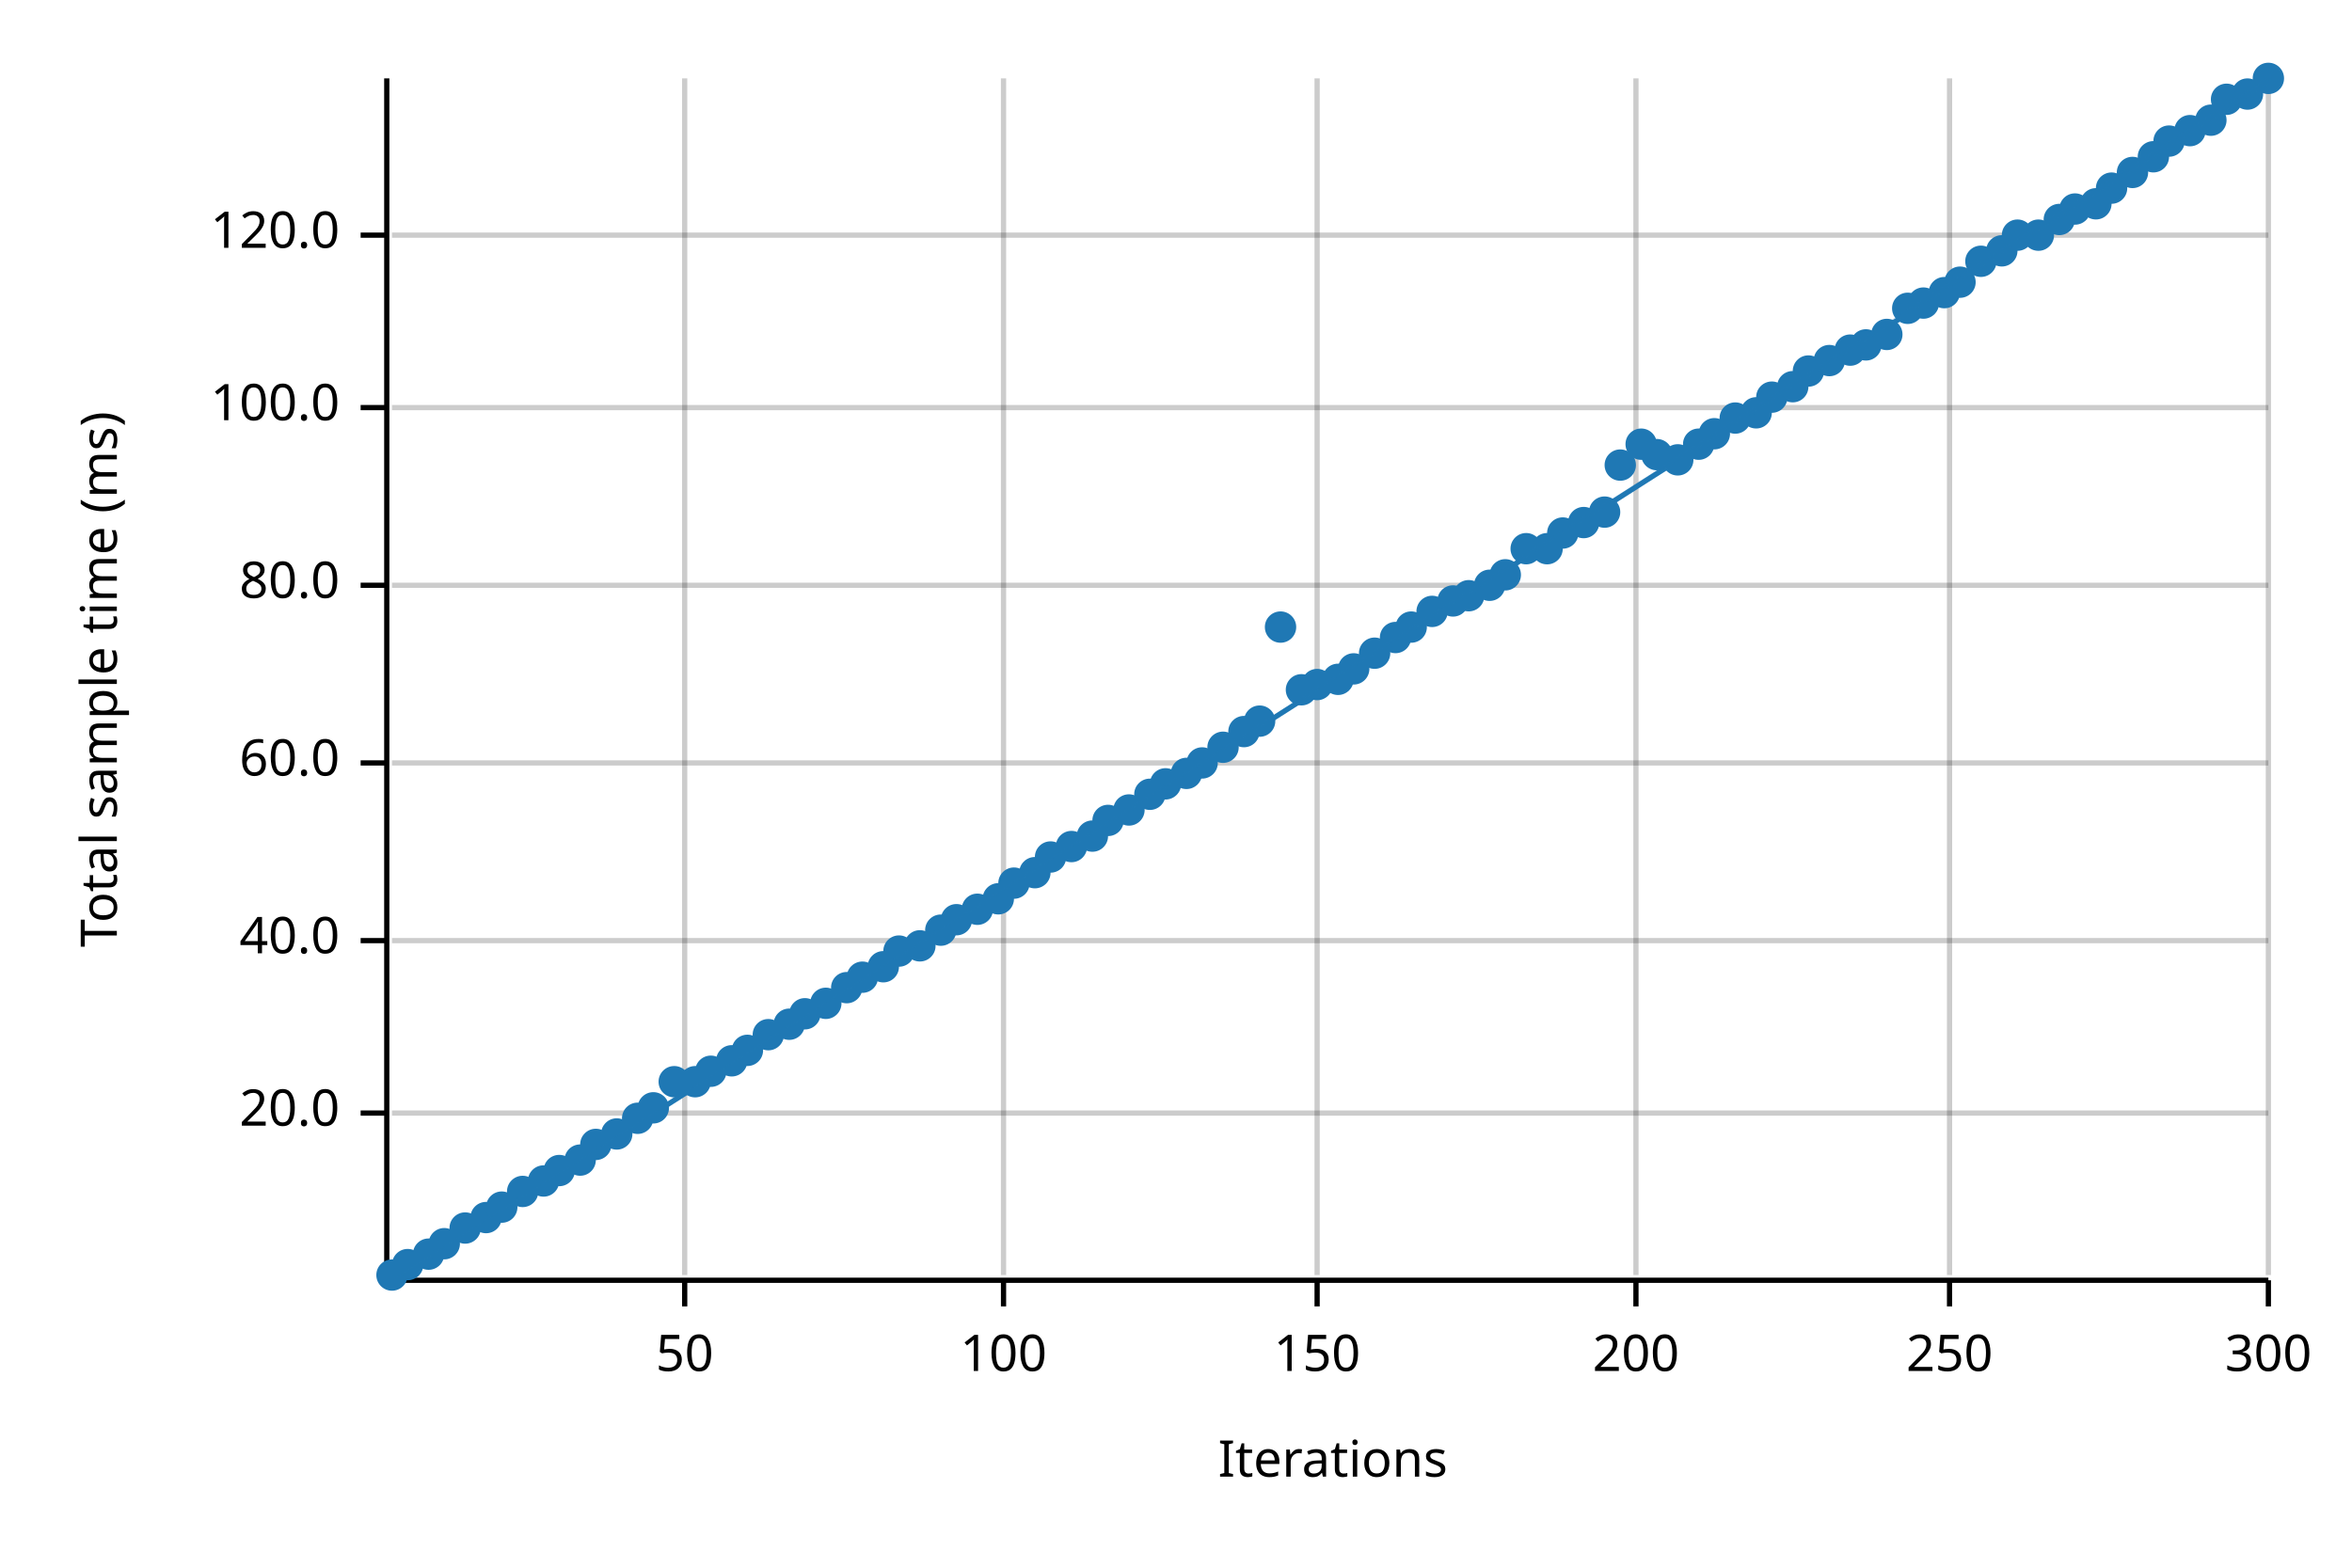
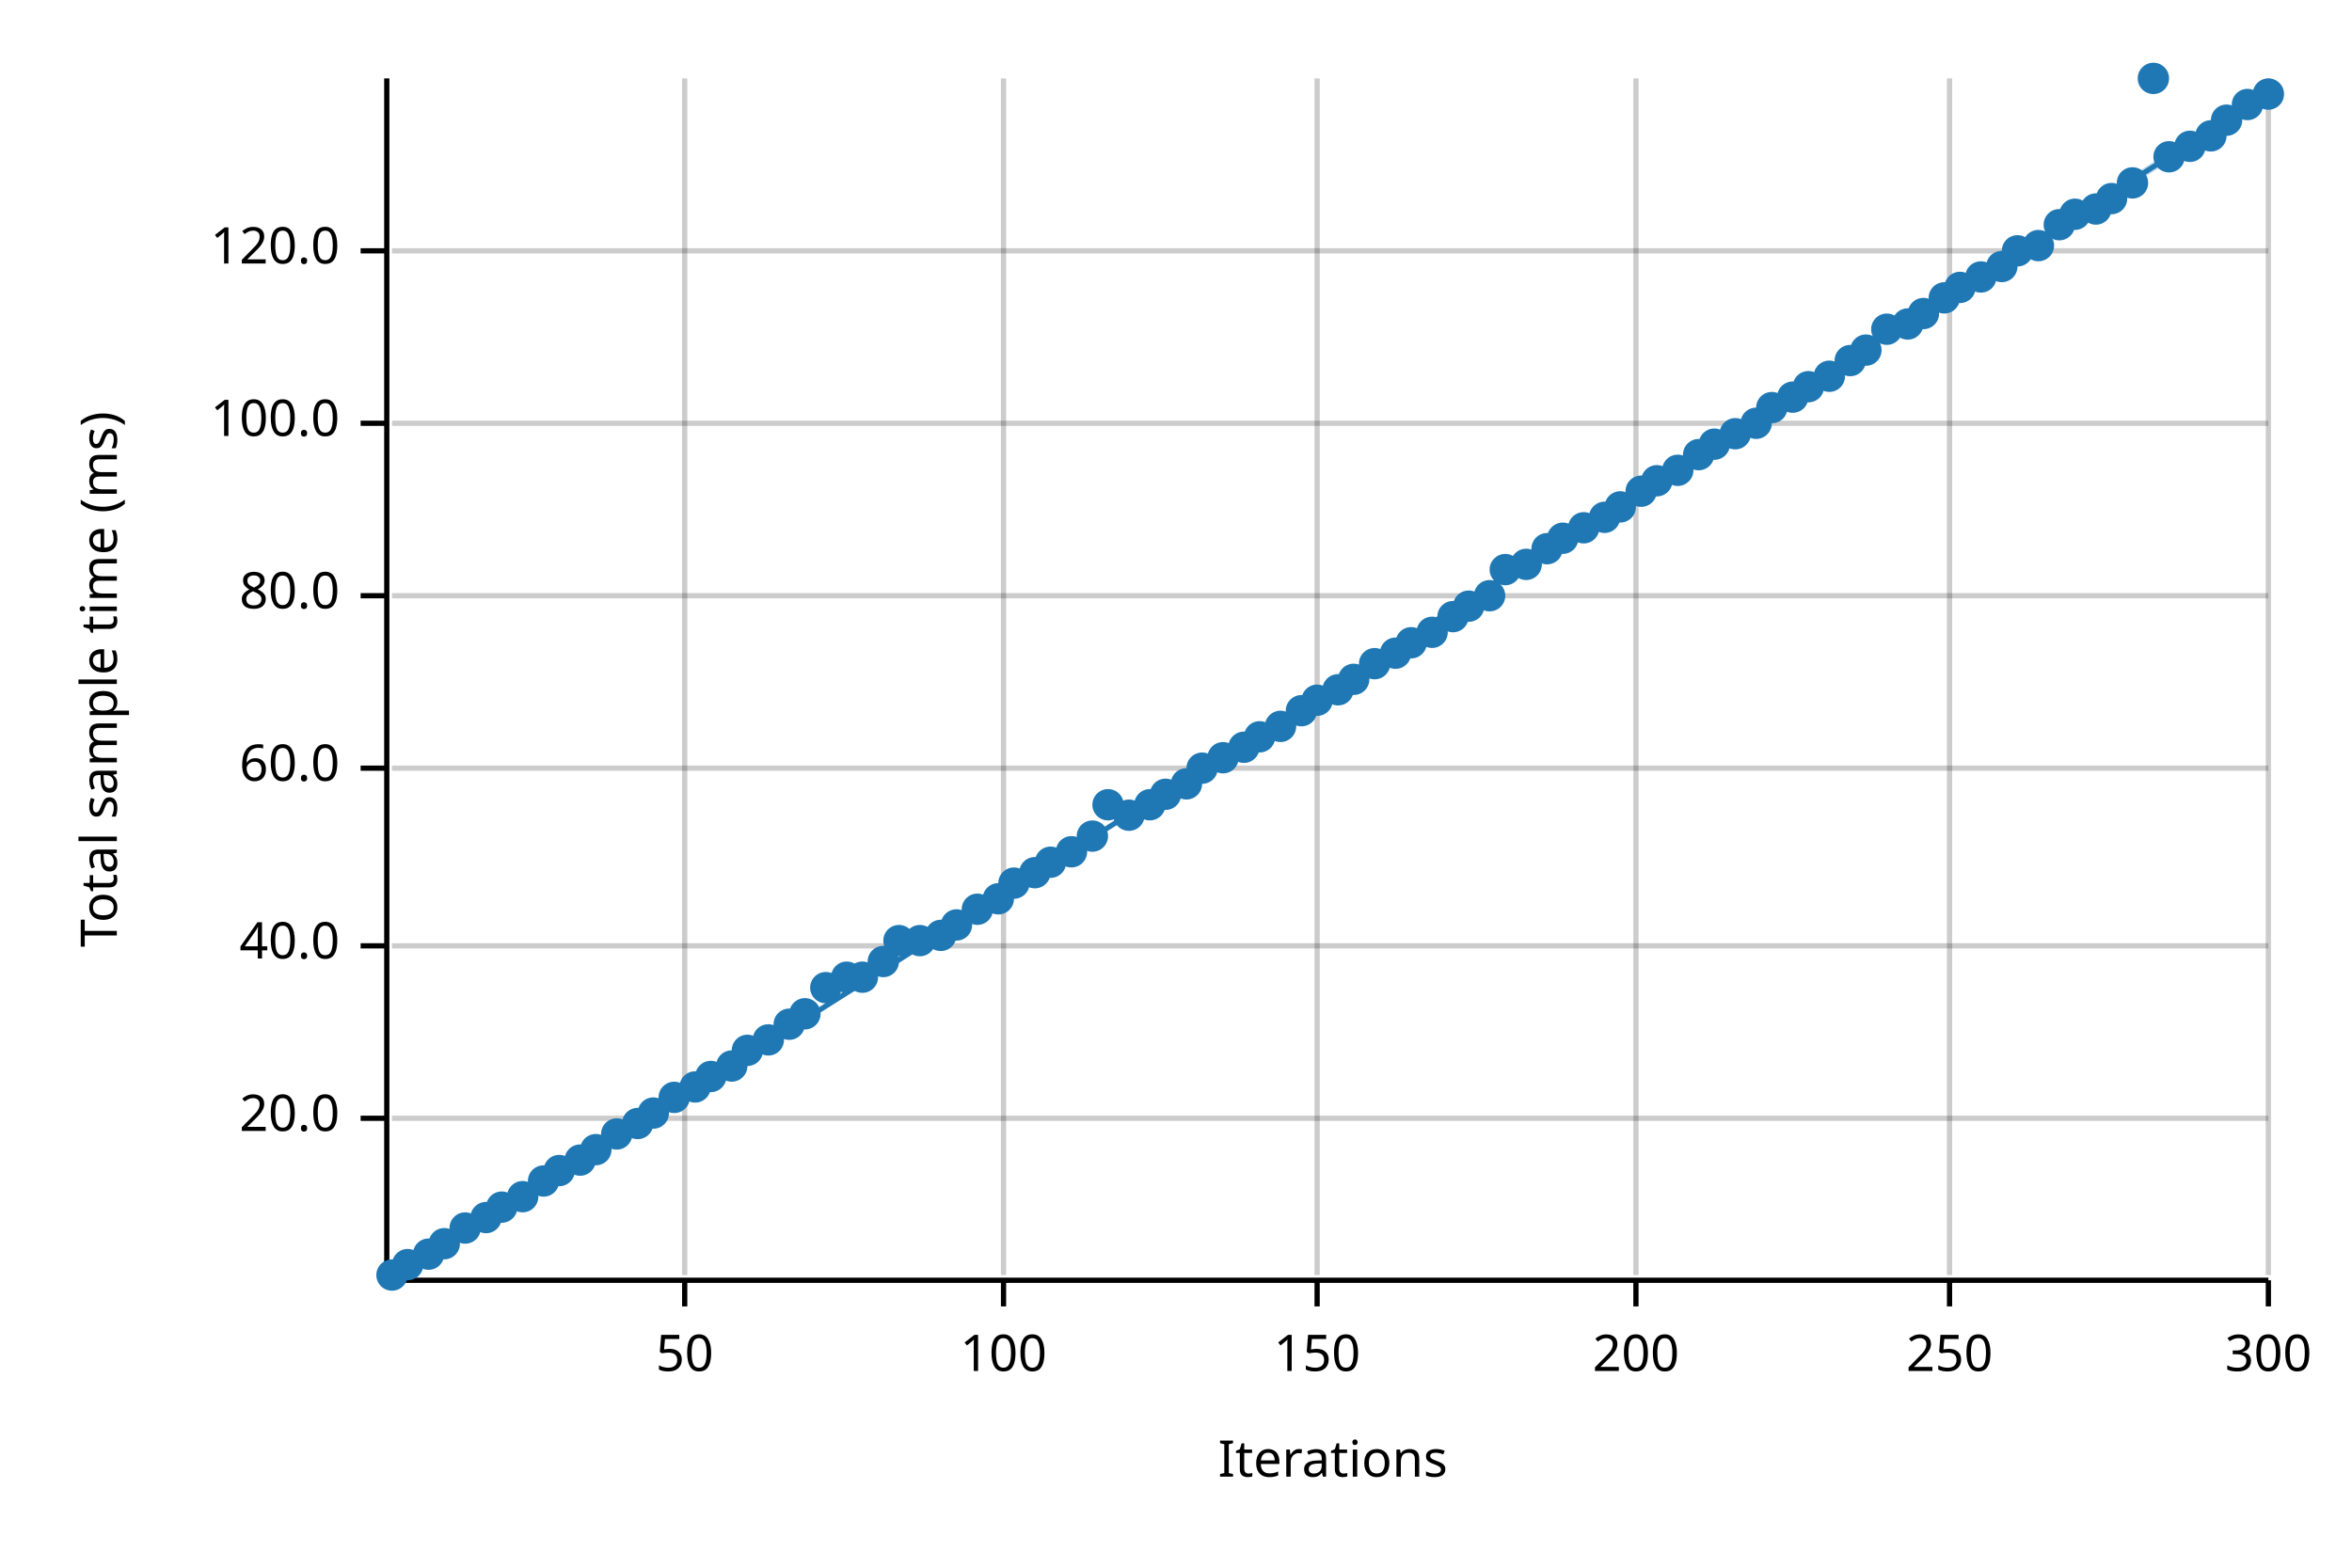
<svg xmlns="http://www.w3.org/2000/svg" width="450" height="300" viewBox="0 0 450 300">
  <text x="15" y="130" dy="0.76em" text-anchor="middle" font-family="sans-serif" font-size="9.677" opacity="1" fill="#000000" transform="rotate(270, 15, 130)">
Total sample time (ms)
</text>
  <text x="255" y="285" dy="-0.5ex" text-anchor="middle" font-family="sans-serif" font-size="9.677" opacity="1" fill="#000000">
Iterations
</text>
  <line opacity="0.2" stroke="#000000" stroke-width="1" x1="131" y1="244" x2="131" y2="15" />
  <line opacity="0.2" stroke="#000000" stroke-width="1" x1="192" y1="244" x2="192" y2="15" />
  <line opacity="0.2" stroke="#000000" stroke-width="1" x1="252" y1="244" x2="252" y2="15" />
  <line opacity="0.2" stroke="#000000" stroke-width="1" x1="313" y1="244" x2="313" y2="15" />
  <line opacity="0.2" stroke="#000000" stroke-width="1" x1="373" y1="244" x2="373" y2="15" />
  <line opacity="0.2" stroke="#000000" stroke-width="1" x1="434" y1="244" x2="434" y2="15" />
-   <line opacity="0.2" stroke="#000000" stroke-width="1" x1="75" y1="213" x2="434" y2="213" />
-   <line opacity="0.2" stroke="#000000" stroke-width="1" x1="75" y1="180" x2="434" y2="180" />
-   <line opacity="0.2" stroke="#000000" stroke-width="1" x1="75" y1="146" x2="434" y2="146" />
-   <line opacity="0.2" stroke="#000000" stroke-width="1" x1="75" y1="112" x2="434" y2="112" />
-   <line opacity="0.2" stroke="#000000" stroke-width="1" x1="75" y1="78" x2="434" y2="78" />
-   <line opacity="0.2" stroke="#000000" stroke-width="1" x1="75" y1="45" x2="434" y2="45" />
+   <line opacity="0.2" stroke="#000000" stroke-width="1" x1="75" y1="214" x2="434" y2="214" />
+   <line opacity="0.2" stroke="#000000" stroke-width="1" x1="75" y1="181" x2="434" y2="181" />
+   <line opacity="0.2" stroke="#000000" stroke-width="1" x1="75" y1="147" x2="434" y2="147" />
+   <line opacity="0.2" stroke="#000000" stroke-width="1" x1="75" y1="114" x2="434" y2="114" />
+   <line opacity="0.2" stroke="#000000" stroke-width="1" x1="75" y1="81" x2="434" y2="81" />
+   <line opacity="0.2" stroke="#000000" stroke-width="1" x1="75" y1="48" x2="434" y2="48" />
  <polyline fill="none" opacity="1" stroke="#000000" stroke-width="1" points="74,15 74,244 " />
-   <text x="65" y="213" dy="0.5ex" text-anchor="end" font-family="sans-serif" font-size="9.677" opacity="1" fill="#000000">
+   <text x="65" y="214" dy="0.5ex" text-anchor="end" font-family="sans-serif" font-size="9.677" opacity="1" fill="#000000">
20.0
</text>
-   <polyline fill="none" opacity="1" stroke="#000000" stroke-width="1" points="69,213 74,213 " />
-   <text x="65" y="180" dy="0.5ex" text-anchor="end" font-family="sans-serif" font-size="9.677" opacity="1" fill="#000000">
+   <polyline fill="none" opacity="1" stroke="#000000" stroke-width="1" points="69,214 74,214 " />
+   <text x="65" y="181" dy="0.5ex" text-anchor="end" font-family="sans-serif" font-size="9.677" opacity="1" fill="#000000">
40.0
</text>
-   <polyline fill="none" opacity="1" stroke="#000000" stroke-width="1" points="69,180 74,180 " />
-   <text x="65" y="146" dy="0.5ex" text-anchor="end" font-family="sans-serif" font-size="9.677" opacity="1" fill="#000000">
+   <polyline fill="none" opacity="1" stroke="#000000" stroke-width="1" points="69,181 74,181 " />
+   <text x="65" y="147" dy="0.5ex" text-anchor="end" font-family="sans-serif" font-size="9.677" opacity="1" fill="#000000">
60.0
</text>
-   <polyline fill="none" opacity="1" stroke="#000000" stroke-width="1" points="69,146 74,146 " />
-   <text x="65" y="112" dy="0.5ex" text-anchor="end" font-family="sans-serif" font-size="9.677" opacity="1" fill="#000000">
+   <polyline fill="none" opacity="1" stroke="#000000" stroke-width="1" points="69,147 74,147 " />
+   <text x="65" y="114" dy="0.5ex" text-anchor="end" font-family="sans-serif" font-size="9.677" opacity="1" fill="#000000">
80.0
</text>
-   <polyline fill="none" opacity="1" stroke="#000000" stroke-width="1" points="69,112 74,112 " />
-   <text x="65" y="78" dy="0.5ex" text-anchor="end" font-family="sans-serif" font-size="9.677" opacity="1" fill="#000000">
+   <polyline fill="none" opacity="1" stroke="#000000" stroke-width="1" points="69,114 74,114 " />
+   <text x="65" y="81" dy="0.5ex" text-anchor="end" font-family="sans-serif" font-size="9.677" opacity="1" fill="#000000">
100.0
</text>
-   <polyline fill="none" opacity="1" stroke="#000000" stroke-width="1" points="69,78 74,78 " />
-   <text x="65" y="45" dy="0.5ex" text-anchor="end" font-family="sans-serif" font-size="9.677" opacity="1" fill="#000000">
+   <polyline fill="none" opacity="1" stroke="#000000" stroke-width="1" points="69,81 74,81 " />
+   <text x="65" y="48" dy="0.5ex" text-anchor="end" font-family="sans-serif" font-size="9.677" opacity="1" fill="#000000">
120.0
</text>
-   <polyline fill="none" opacity="1" stroke="#000000" stroke-width="1" points="69,45 74,45 " />
+   <polyline fill="none" opacity="1" stroke="#000000" stroke-width="1" points="69,48 74,48 " />
  <polyline fill="none" opacity="1" stroke="#000000" stroke-width="1" points="75,245 434,245 " />
  <text x="131" y="255" dy="0.76em" text-anchor="middle" font-family="sans-serif" font-size="9.677" opacity="1" fill="#000000">
50
</text>
  <polyline fill="none" opacity="1" stroke="#000000" stroke-width="1" points="131,245 131,250 " />
  <text x="192" y="255" dy="0.76em" text-anchor="middle" font-family="sans-serif" font-size="9.677" opacity="1" fill="#000000">
100
</text>
  <polyline fill="none" opacity="1" stroke="#000000" stroke-width="1" points="192,245 192,250 " />
  <text x="252" y="255" dy="0.76em" text-anchor="middle" font-family="sans-serif" font-size="9.677" opacity="1" fill="#000000">
150
</text>
  <polyline fill="none" opacity="1" stroke="#000000" stroke-width="1" points="252,245 252,250 " />
  <text x="313" y="255" dy="0.76em" text-anchor="middle" font-family="sans-serif" font-size="9.677" opacity="1" fill="#000000">
200
</text>
  <polyline fill="none" opacity="1" stroke="#000000" stroke-width="1" points="313,245 313,250 " />
  <text x="373" y="255" dy="0.76em" text-anchor="middle" font-family="sans-serif" font-size="9.677" opacity="1" fill="#000000">
250
</text>
  <polyline fill="none" opacity="1" stroke="#000000" stroke-width="1" points="373,245 373,250 " />
  <text x="434" y="255" dy="0.76em" text-anchor="middle" font-family="sans-serif" font-size="9.677" opacity="1" fill="#000000">
300
</text>
  <polyline fill="none" opacity="1" stroke="#000000" stroke-width="1" points="434,245 434,250 " />
  <circle cx="75" cy="244" r="3" opacity="1" fill="#1F78B4" stroke="none" stroke-width="1" />
  <circle cx="78" cy="242" r="3" opacity="1" fill="#1F78B4" stroke="none" stroke-width="1" />
  <circle cx="82" cy="240" r="3" opacity="1" fill="#1F78B4" stroke="none" stroke-width="1" />
  <circle cx="85" cy="238" r="3" opacity="1" fill="#1F78B4" stroke="none" stroke-width="1" />
  <circle cx="89" cy="235" r="3" opacity="1" fill="#1F78B4" stroke="none" stroke-width="1" />
  <circle cx="93" cy="233" r="3" opacity="1" fill="#1F78B4" stroke="none" stroke-width="1" />
  <circle cx="96" cy="231" r="3" opacity="1" fill="#1F78B4" stroke="none" stroke-width="1" />
-   <circle cx="100" cy="228" r="3" opacity="1" fill="#1F78B4" stroke="none" stroke-width="1" />
+   <circle cx="100" cy="229" r="3" opacity="1" fill="#1F78B4" stroke="none" stroke-width="1" />
  <circle cx="104" cy="226" r="3" opacity="1" fill="#1F78B4" stroke="none" stroke-width="1" />
  <circle cx="107" cy="224" r="3" opacity="1" fill="#1F78B4" stroke="none" stroke-width="1" />
  <circle cx="111" cy="222" r="3" opacity="1" fill="#1F78B4" stroke="none" stroke-width="1" />
-   <circle cx="114" cy="219" r="3" opacity="1" fill="#1F78B4" stroke="none" stroke-width="1" />
+   <circle cx="114" cy="220" r="3" opacity="1" fill="#1F78B4" stroke="none" stroke-width="1" />
  <circle cx="118" cy="217" r="3" opacity="1" fill="#1F78B4" stroke="none" stroke-width="1" />
-   <circle cx="122" cy="214" r="3" opacity="1" fill="#1F78B4" stroke="none" stroke-width="1" />
-   <circle cx="125" cy="212" r="3" opacity="1" fill="#1F78B4" stroke="none" stroke-width="1" />
-   <circle cx="129" cy="207" r="3" opacity="1" fill="#1F78B4" stroke="none" stroke-width="1" />
-   <circle cx="133" cy="207" r="3" opacity="1" fill="#1F78B4" stroke="none" stroke-width="1" />
-   <circle cx="136" cy="205" r="3" opacity="1" fill="#1F78B4" stroke="none" stroke-width="1" />
-   <circle cx="140" cy="203" r="3" opacity="1" fill="#1F78B4" stroke="none" stroke-width="1" />
+   <circle cx="122" cy="215" r="3" opacity="1" fill="#1F78B4" stroke="none" stroke-width="1" />
+   <circle cx="125" cy="213" r="3" opacity="1" fill="#1F78B4" stroke="none" stroke-width="1" />
+   <circle cx="129" cy="210" r="3" opacity="1" fill="#1F78B4" stroke="none" stroke-width="1" />
+   <circle cx="133" cy="208" r="3" opacity="1" fill="#1F78B4" stroke="none" stroke-width="1" />
+   <circle cx="136" cy="206" r="3" opacity="1" fill="#1F78B4" stroke="none" stroke-width="1" />
+   <circle cx="140" cy="204" r="3" opacity="1" fill="#1F78B4" stroke="none" stroke-width="1" />
  <circle cx="143" cy="201" r="3" opacity="1" fill="#1F78B4" stroke="none" stroke-width="1" />
-   <circle cx="147" cy="198" r="3" opacity="1" fill="#1F78B4" stroke="none" stroke-width="1" />
+   <circle cx="147" cy="199" r="3" opacity="1" fill="#1F78B4" stroke="none" stroke-width="1" />
  <circle cx="151" cy="196" r="3" opacity="1" fill="#1F78B4" stroke="none" stroke-width="1" />
  <circle cx="154" cy="194" r="3" opacity="1" fill="#1F78B4" stroke="none" stroke-width="1" />
-   <circle cx="158" cy="192" r="3" opacity="1" fill="#1F78B4" stroke="none" stroke-width="1" />
-   <circle cx="162" cy="189" r="3" opacity="1" fill="#1F78B4" stroke="none" stroke-width="1" />
+   <circle cx="158" cy="189" r="3" opacity="1" fill="#1F78B4" stroke="none" stroke-width="1" />
+   <circle cx="162" cy="187" r="3" opacity="1" fill="#1F78B4" stroke="none" stroke-width="1" />
  <circle cx="165" cy="187" r="3" opacity="1" fill="#1F78B4" stroke="none" stroke-width="1" />
-   <circle cx="169" cy="185" r="3" opacity="1" fill="#1F78B4" stroke="none" stroke-width="1" />
-   <circle cx="172" cy="182" r="3" opacity="1" fill="#1F78B4" stroke="none" stroke-width="1" />
-   <circle cx="176" cy="181" r="3" opacity="1" fill="#1F78B4" stroke="none" stroke-width="1" />
-   <circle cx="180" cy="178" r="3" opacity="1" fill="#1F78B4" stroke="none" stroke-width="1" />
-   <circle cx="183" cy="176" r="3" opacity="1" fill="#1F78B4" stroke="none" stroke-width="1" />
+   <circle cx="169" cy="184" r="3" opacity="1" fill="#1F78B4" stroke="none" stroke-width="1" />
+   <circle cx="172" cy="180" r="3" opacity="1" fill="#1F78B4" stroke="none" stroke-width="1" />
+   <circle cx="176" cy="180" r="3" opacity="1" fill="#1F78B4" stroke="none" stroke-width="1" />
+   <circle cx="180" cy="179" r="3" opacity="1" fill="#1F78B4" stroke="none" stroke-width="1" />
+   <circle cx="183" cy="177" r="3" opacity="1" fill="#1F78B4" stroke="none" stroke-width="1" />
  <circle cx="187" cy="174" r="3" opacity="1" fill="#1F78B4" stroke="none" stroke-width="1" />
  <circle cx="191" cy="172" r="3" opacity="1" fill="#1F78B4" stroke="none" stroke-width="1" />
  <circle cx="194" cy="169" r="3" opacity="1" fill="#1F78B4" stroke="none" stroke-width="1" />
  <circle cx="198" cy="167" r="3" opacity="1" fill="#1F78B4" stroke="none" stroke-width="1" />
-   <circle cx="201" cy="164" r="3" opacity="1" fill="#1F78B4" stroke="none" stroke-width="1" />
-   <circle cx="205" cy="162" r="3" opacity="1" fill="#1F78B4" stroke="none" stroke-width="1" />
+   <circle cx="201" cy="165" r="3" opacity="1" fill="#1F78B4" stroke="none" stroke-width="1" />
+   <circle cx="205" cy="163" r="3" opacity="1" fill="#1F78B4" stroke="none" stroke-width="1" />
  <circle cx="209" cy="160" r="3" opacity="1" fill="#1F78B4" stroke="none" stroke-width="1" />
-   <circle cx="212" cy="157" r="3" opacity="1" fill="#1F78B4" stroke="none" stroke-width="1" />
-   <circle cx="216" cy="155" r="3" opacity="1" fill="#1F78B4" stroke="none" stroke-width="1" />
-   <circle cx="220" cy="152" r="3" opacity="1" fill="#1F78B4" stroke="none" stroke-width="1" />
-   <circle cx="223" cy="150" r="3" opacity="1" fill="#1F78B4" stroke="none" stroke-width="1" />
-   <circle cx="227" cy="148" r="3" opacity="1" fill="#1F78B4" stroke="none" stroke-width="1" />
-   <circle cx="230" cy="146" r="3" opacity="1" fill="#1F78B4" stroke="none" stroke-width="1" />
-   <circle cx="234" cy="143" r="3" opacity="1" fill="#1F78B4" stroke="none" stroke-width="1" />
-   <circle cx="238" cy="140" r="3" opacity="1" fill="#1F78B4" stroke="none" stroke-width="1" />
-   <circle cx="241" cy="138" r="3" opacity="1" fill="#1F78B4" stroke="none" stroke-width="1" />
-   <circle cx="245" cy="120" r="3" opacity="1" fill="#1F78B4" stroke="none" stroke-width="1" />
-   <circle cx="249" cy="132" r="3" opacity="1" fill="#1F78B4" stroke="none" stroke-width="1" />
-   <circle cx="252" cy="131" r="3" opacity="1" fill="#1F78B4" stroke="none" stroke-width="1" />
-   <circle cx="256" cy="130" r="3" opacity="1" fill="#1F78B4" stroke="none" stroke-width="1" />
-   <circle cx="259" cy="128" r="3" opacity="1" fill="#1F78B4" stroke="none" stroke-width="1" />
-   <circle cx="263" cy="125" r="3" opacity="1" fill="#1F78B4" stroke="none" stroke-width="1" />
-   <circle cx="267" cy="122" r="3" opacity="1" fill="#1F78B4" stroke="none" stroke-width="1" />
-   <circle cx="270" cy="120" r="3" opacity="1" fill="#1F78B4" stroke="none" stroke-width="1" />
-   <circle cx="274" cy="117" r="3" opacity="1" fill="#1F78B4" stroke="none" stroke-width="1" />
-   <circle cx="278" cy="115" r="3" opacity="1" fill="#1F78B4" stroke="none" stroke-width="1" />
-   <circle cx="281" cy="114" r="3" opacity="1" fill="#1F78B4" stroke="none" stroke-width="1" />
-   <circle cx="285" cy="112" r="3" opacity="1" fill="#1F78B4" stroke="none" stroke-width="1" />
-   <circle cx="288" cy="110" r="3" opacity="1" fill="#1F78B4" stroke="none" stroke-width="1" />
-   <circle cx="292" cy="105" r="3" opacity="1" fill="#1F78B4" stroke="none" stroke-width="1" />
+   <circle cx="212" cy="154" r="3" opacity="1" fill="#1F78B4" stroke="none" stroke-width="1" />
+   <circle cx="216" cy="156" r="3" opacity="1" fill="#1F78B4" stroke="none" stroke-width="1" />
+   <circle cx="220" cy="154" r="3" opacity="1" fill="#1F78B4" stroke="none" stroke-width="1" />
+   <circle cx="223" cy="152" r="3" opacity="1" fill="#1F78B4" stroke="none" stroke-width="1" />
+   <circle cx="227" cy="150" r="3" opacity="1" fill="#1F78B4" stroke="none" stroke-width="1" />
+   <circle cx="230" cy="147" r="3" opacity="1" fill="#1F78B4" stroke="none" stroke-width="1" />
+   <circle cx="234" cy="145" r="3" opacity="1" fill="#1F78B4" stroke="none" stroke-width="1" />
+   <circle cx="238" cy="143" r="3" opacity="1" fill="#1F78B4" stroke="none" stroke-width="1" />
+   <circle cx="241" cy="141" r="3" opacity="1" fill="#1F78B4" stroke="none" stroke-width="1" />
+   <circle cx="245" cy="139" r="3" opacity="1" fill="#1F78B4" stroke="none" stroke-width="1" />
+   <circle cx="249" cy="136" r="3" opacity="1" fill="#1F78B4" stroke="none" stroke-width="1" />
+   <circle cx="252" cy="134" r="3" opacity="1" fill="#1F78B4" stroke="none" stroke-width="1" />
+   <circle cx="256" cy="132" r="3" opacity="1" fill="#1F78B4" stroke="none" stroke-width="1" />
+   <circle cx="259" cy="130" r="3" opacity="1" fill="#1F78B4" stroke="none" stroke-width="1" />
+   <circle cx="263" cy="127" r="3" opacity="1" fill="#1F78B4" stroke="none" stroke-width="1" />
+   <circle cx="267" cy="125" r="3" opacity="1" fill="#1F78B4" stroke="none" stroke-width="1" />
+   <circle cx="270" cy="123" r="3" opacity="1" fill="#1F78B4" stroke="none" stroke-width="1" />
+   <circle cx="274" cy="121" r="3" opacity="1" fill="#1F78B4" stroke="none" stroke-width="1" />
+   <circle cx="278" cy="118" r="3" opacity="1" fill="#1F78B4" stroke="none" stroke-width="1" />
+   <circle cx="281" cy="116" r="3" opacity="1" fill="#1F78B4" stroke="none" stroke-width="1" />
+   <circle cx="285" cy="114" r="3" opacity="1" fill="#1F78B4" stroke="none" stroke-width="1" />
+   <circle cx="288" cy="109" r="3" opacity="1" fill="#1F78B4" stroke="none" stroke-width="1" />
+   <circle cx="292" cy="108" r="3" opacity="1" fill="#1F78B4" stroke="none" stroke-width="1" />
  <circle cx="296" cy="105" r="3" opacity="1" fill="#1F78B4" stroke="none" stroke-width="1" />
-   <circle cx="299" cy="102" r="3" opacity="1" fill="#1F78B4" stroke="none" stroke-width="1" />
-   <circle cx="303" cy="100" r="3" opacity="1" fill="#1F78B4" stroke="none" stroke-width="1" />
-   <circle cx="307" cy="98" r="3" opacity="1" fill="#1F78B4" stroke="none" stroke-width="1" />
-   <circle cx="310" cy="89" r="3" opacity="1" fill="#1F78B4" stroke="none" stroke-width="1" />
-   <circle cx="314" cy="85" r="3" opacity="1" fill="#1F78B4" stroke="none" stroke-width="1" />
-   <circle cx="317" cy="87" r="3" opacity="1" fill="#1F78B4" stroke="none" stroke-width="1" />
-   <circle cx="321" cy="88" r="3" opacity="1" fill="#1F78B4" stroke="none" stroke-width="1" />
-   <circle cx="325" cy="85" r="3" opacity="1" fill="#1F78B4" stroke="none" stroke-width="1" />
-   <circle cx="328" cy="83" r="3" opacity="1" fill="#1F78B4" stroke="none" stroke-width="1" />
-   <circle cx="332" cy="80" r="3" opacity="1" fill="#1F78B4" stroke="none" stroke-width="1" />
-   <circle cx="336" cy="79" r="3" opacity="1" fill="#1F78B4" stroke="none" stroke-width="1" />
-   <circle cx="339" cy="76" r="3" opacity="1" fill="#1F78B4" stroke="none" stroke-width="1" />
-   <circle cx="343" cy="74" r="3" opacity="1" fill="#1F78B4" stroke="none" stroke-width="1" />
-   <circle cx="346" cy="71" r="3" opacity="1" fill="#1F78B4" stroke="none" stroke-width="1" />
-   <circle cx="350" cy="69" r="3" opacity="1" fill="#1F78B4" stroke="none" stroke-width="1" />
-   <circle cx="354" cy="67" r="3" opacity="1" fill="#1F78B4" stroke="none" stroke-width="1" />
-   <circle cx="357" cy="66" r="3" opacity="1" fill="#1F78B4" stroke="none" stroke-width="1" />
-   <circle cx="361" cy="64" r="3" opacity="1" fill="#1F78B4" stroke="none" stroke-width="1" />
-   <circle cx="365" cy="59" r="3" opacity="1" fill="#1F78B4" stroke="none" stroke-width="1" />
-   <circle cx="368" cy="58" r="3" opacity="1" fill="#1F78B4" stroke="none" stroke-width="1" />
-   <circle cx="372" cy="56" r="3" opacity="1" fill="#1F78B4" stroke="none" stroke-width="1" />
-   <circle cx="375" cy="54" r="3" opacity="1" fill="#1F78B4" stroke="none" stroke-width="1" />
-   <circle cx="379" cy="50" r="3" opacity="1" fill="#1F78B4" stroke="none" stroke-width="1" />
-   <circle cx="383" cy="48" r="3" opacity="1" fill="#1F78B4" stroke="none" stroke-width="1" />
-   <circle cx="386" cy="45" r="3" opacity="1" fill="#1F78B4" stroke="none" stroke-width="1" />
-   <circle cx="390" cy="45" r="3" opacity="1" fill="#1F78B4" stroke="none" stroke-width="1" />
-   <circle cx="394" cy="42" r="3" opacity="1" fill="#1F78B4" stroke="none" stroke-width="1" />
-   <circle cx="397" cy="40" r="3" opacity="1" fill="#1F78B4" stroke="none" stroke-width="1" />
-   <circle cx="401" cy="39" r="3" opacity="1" fill="#1F78B4" stroke="none" stroke-width="1" />
-   <circle cx="404" cy="36" r="3" opacity="1" fill="#1F78B4" stroke="none" stroke-width="1" />
-   <circle cx="408" cy="33" r="3" opacity="1" fill="#1F78B4" stroke="none" stroke-width="1" />
-   <circle cx="412" cy="30" r="3" opacity="1" fill="#1F78B4" stroke="none" stroke-width="1" />
-   <circle cx="415" cy="27" r="3" opacity="1" fill="#1F78B4" stroke="none" stroke-width="1" />
-   <circle cx="419" cy="25" r="3" opacity="1" fill="#1F78B4" stroke="none" stroke-width="1" />
-   <circle cx="423" cy="23" r="3" opacity="1" fill="#1F78B4" stroke="none" stroke-width="1" />
-   <circle cx="426" cy="19" r="3" opacity="1" fill="#1F78B4" stroke="none" stroke-width="1" />
-   <circle cx="430" cy="18" r="3" opacity="1" fill="#1F78B4" stroke="none" stroke-width="1" />
-   <circle cx="434" cy="15" r="3" opacity="1" fill="#1F78B4" stroke="none" stroke-width="1" />
-   <polyline fill="none" opacity="1" stroke="#1F78B4" stroke-width="1" points="75,245 434,16 " />
-   <polygon opacity="0.25" fill="#1F78B4" points="75,245 434,16 434,15 " />
+   <circle cx="299" cy="103" r="3" opacity="1" fill="#1F78B4" stroke="none" stroke-width="1" />
+   <circle cx="303" cy="101" r="3" opacity="1" fill="#1F78B4" stroke="none" stroke-width="1" />
+   <circle cx="307" cy="99" r="3" opacity="1" fill="#1F78B4" stroke="none" stroke-width="1" />
+   <circle cx="310" cy="97" r="3" opacity="1" fill="#1F78B4" stroke="none" stroke-width="1" />
+   <circle cx="314" cy="94" r="3" opacity="1" fill="#1F78B4" stroke="none" stroke-width="1" />
+   <circle cx="317" cy="92" r="3" opacity="1" fill="#1F78B4" stroke="none" stroke-width="1" />
+   <circle cx="321" cy="90" r="3" opacity="1" fill="#1F78B4" stroke="none" stroke-width="1" />
+   <circle cx="325" cy="87" r="3" opacity="1" fill="#1F78B4" stroke="none" stroke-width="1" />
+   <circle cx="328" cy="85" r="3" opacity="1" fill="#1F78B4" stroke="none" stroke-width="1" />
+   <circle cx="332" cy="83" r="3" opacity="1" fill="#1F78B4" stroke="none" stroke-width="1" />
+   <circle cx="336" cy="81" r="3" opacity="1" fill="#1F78B4" stroke="none" stroke-width="1" />
+   <circle cx="339" cy="78" r="3" opacity="1" fill="#1F78B4" stroke="none" stroke-width="1" />
+   <circle cx="343" cy="76" r="3" opacity="1" fill="#1F78B4" stroke="none" stroke-width="1" />
+   <circle cx="346" cy="74" r="3" opacity="1" fill="#1F78B4" stroke="none" stroke-width="1" />
+   <circle cx="350" cy="72" r="3" opacity="1" fill="#1F78B4" stroke="none" stroke-width="1" />
+   <circle cx="354" cy="69" r="3" opacity="1" fill="#1F78B4" stroke="none" stroke-width="1" />
+   <circle cx="357" cy="67" r="3" opacity="1" fill="#1F78B4" stroke="none" stroke-width="1" />
+   <circle cx="361" cy="63" r="3" opacity="1" fill="#1F78B4" stroke="none" stroke-width="1" />
+   <circle cx="365" cy="62" r="3" opacity="1" fill="#1F78B4" stroke="none" stroke-width="1" />
+   <circle cx="368" cy="60" r="3" opacity="1" fill="#1F78B4" stroke="none" stroke-width="1" />
+   <circle cx="372" cy="57" r="3" opacity="1" fill="#1F78B4" stroke="none" stroke-width="1" />
+   <circle cx="375" cy="55" r="3" opacity="1" fill="#1F78B4" stroke="none" stroke-width="1" />
+   <circle cx="379" cy="53" r="3" opacity="1" fill="#1F78B4" stroke="none" stroke-width="1" />
+   <circle cx="383" cy="51" r="3" opacity="1" fill="#1F78B4" stroke="none" stroke-width="1" />
+   <circle cx="386" cy="48" r="3" opacity="1" fill="#1F78B4" stroke="none" stroke-width="1" />
+   <circle cx="390" cy="47" r="3" opacity="1" fill="#1F78B4" stroke="none" stroke-width="1" />
+   <circle cx="394" cy="43" r="3" opacity="1" fill="#1F78B4" stroke="none" stroke-width="1" />
+   <circle cx="397" cy="41" r="3" opacity="1" fill="#1F78B4" stroke="none" stroke-width="1" />
+   <circle cx="401" cy="40" r="3" opacity="1" fill="#1F78B4" stroke="none" stroke-width="1" />
+   <circle cx="404" cy="38" r="3" opacity="1" fill="#1F78B4" stroke="none" stroke-width="1" />
+   <circle cx="408" cy="35" r="3" opacity="1" fill="#1F78B4" stroke="none" stroke-width="1" />
+   <circle cx="412" cy="15" r="3" opacity="1" fill="#1F78B4" stroke="none" stroke-width="1" />
+   <circle cx="415" cy="30" r="3" opacity="1" fill="#1F78B4" stroke="none" stroke-width="1" />
+   <circle cx="419" cy="28" r="3" opacity="1" fill="#1F78B4" stroke="none" stroke-width="1" />
+   <circle cx="423" cy="26" r="3" opacity="1" fill="#1F78B4" stroke="none" stroke-width="1" />
+   <circle cx="426" cy="23" r="3" opacity="1" fill="#1F78B4" stroke="none" stroke-width="1" />
+   <circle cx="430" cy="20" r="3" opacity="1" fill="#1F78B4" stroke="none" stroke-width="1" />
+   <circle cx="434" cy="18" r="3" opacity="1" fill="#1F78B4" stroke="none" stroke-width="1" />
+   <polyline fill="none" opacity="1" stroke="#1F78B4" stroke-width="1" points="75,245 434,18 " />
+   <polygon opacity="0.25" fill="#1F78B4" points="75,245 434,19 434,17 " />
</svg>
